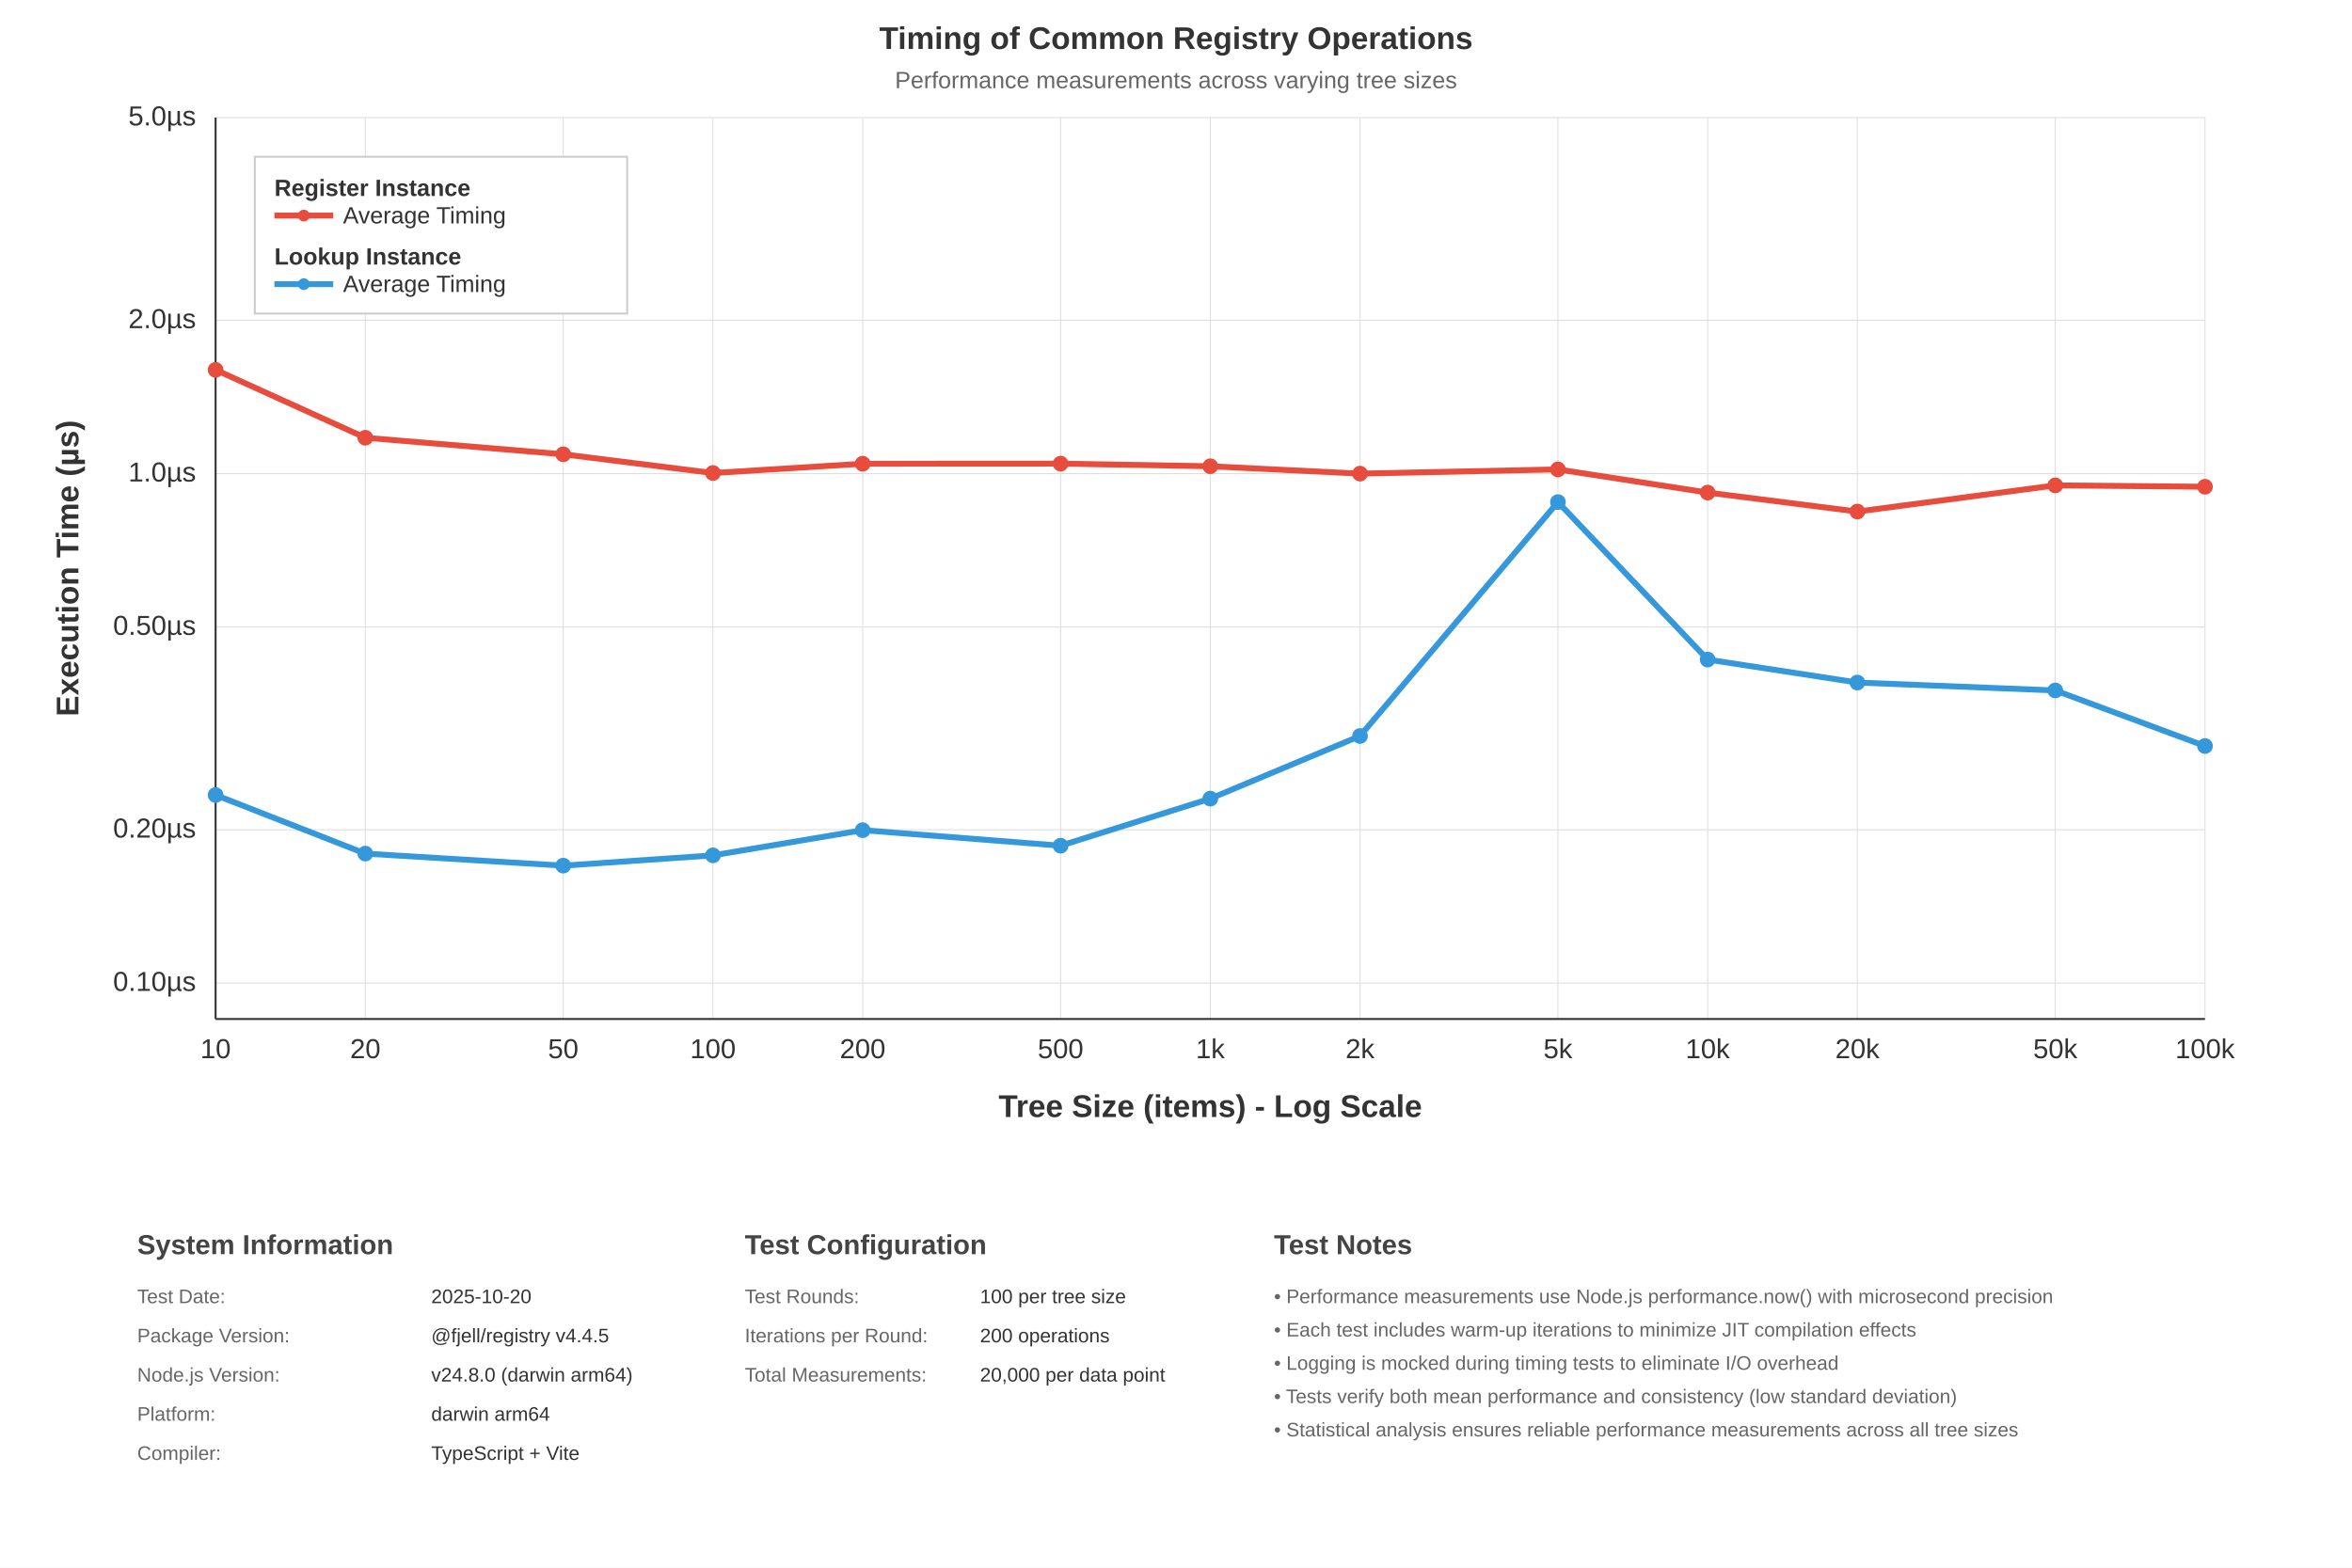
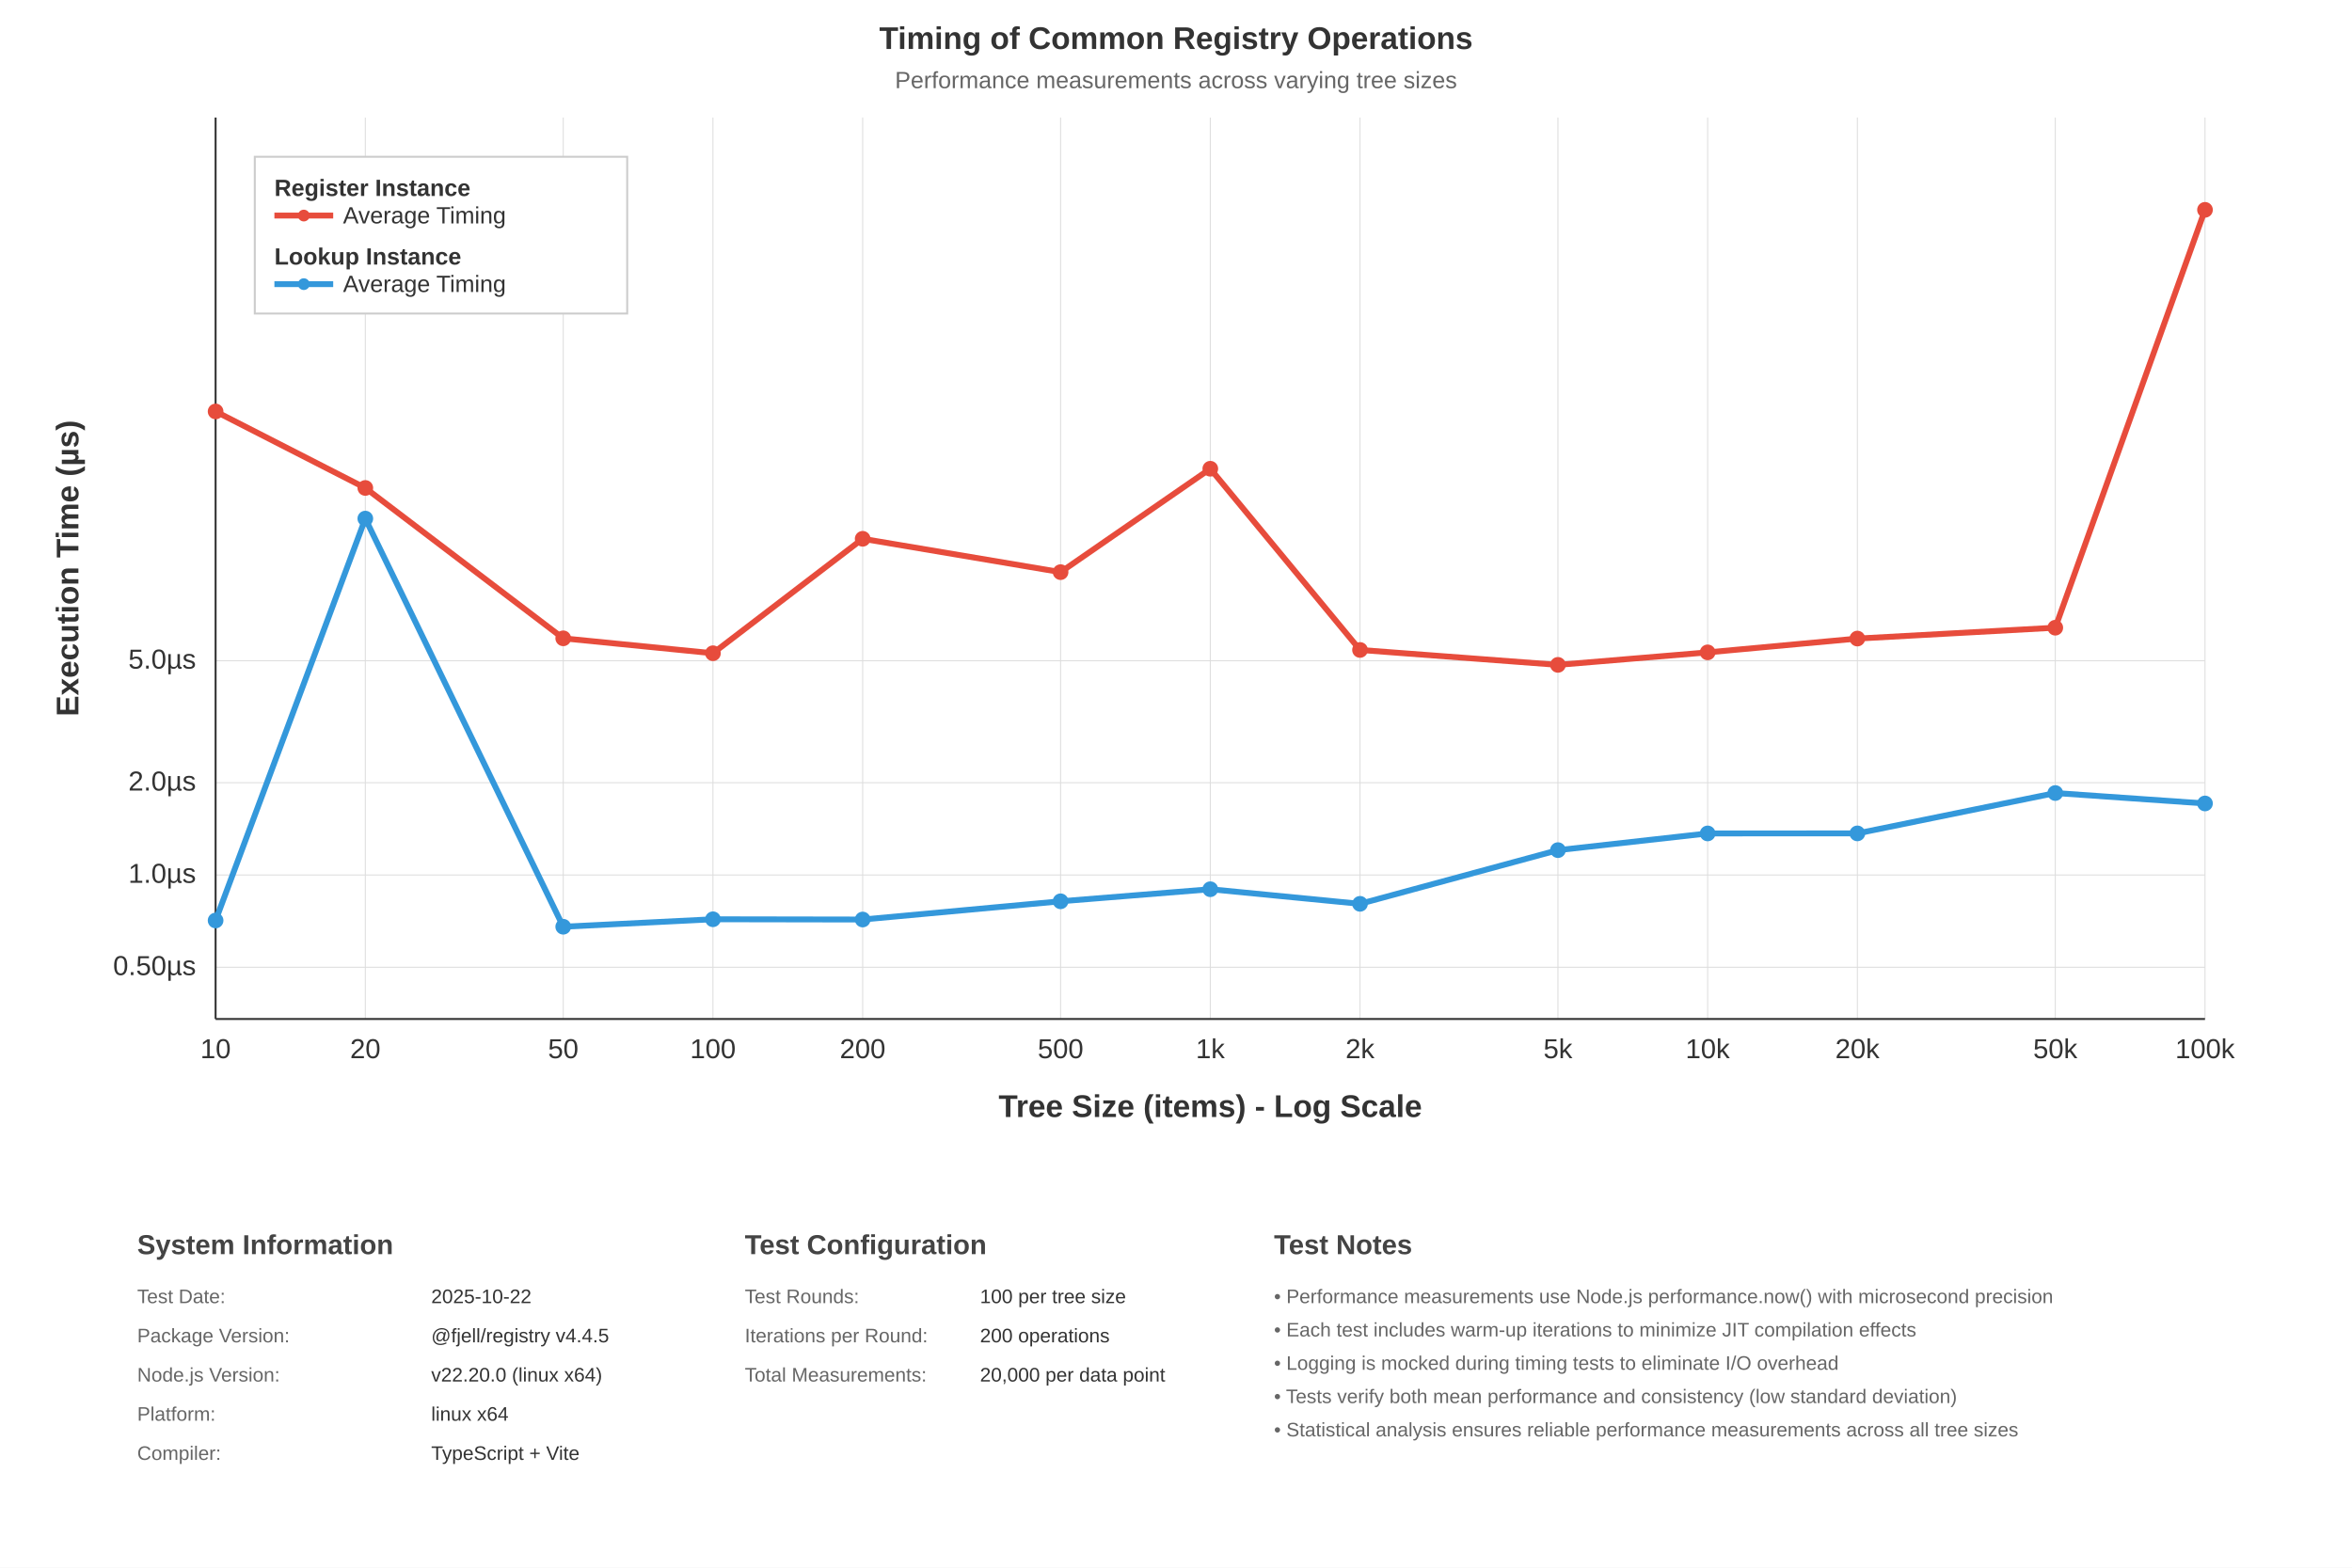
<svg xmlns="http://www.w3.org/2000/svg" width="1200" height="800">
  <style>
    .axis { stroke: #333; stroke-width: 1; }
    .grid { stroke: #ddd; stroke-width: 0.5; }
    .label { font-family: Arial, sans-serif; font-size: 14px; fill: #333; }
    .title { font-family: Arial, sans-serif; font-size: 16px; font-weight: bold; fill: #333; }
    .subtitle { font-family: Arial, sans-serif; font-size: 12px; fill: #666; }
    .register-mean { stroke: #e74c3c; stroke-width: 3; fill: none; }
    .lookup-mean { stroke: #3498db; stroke-width: 3; fill: none; }
    .register-band { fill: rgba(231, 76, 60, 0.2); stroke: #e74c3c; stroke-width: 1; }
    .lookup-band { fill: rgba(52, 152, 219, 0.2); stroke: #3498db; stroke-width: 1; }
    .register-dot { fill: #e74c3c; }
    .lookup-dot { fill: #3498db; }
    .legend { font-family: Arial, sans-serif; font-size: 12px; fill: #333; }
    .axis-title { font-family: Arial, sans-serif; font-size: 16px; font-weight: bold; fill: #333; }
    .metadata-title { font-family: Arial, sans-serif; font-size: 14px; font-weight: bold; fill: #333; }
    .metadata-section { font-family: Arial, sans-serif; font-size: 14px; font-weight: bold; fill: #444; }
    .metadata-label { font-family: Arial, sans-serif; font-size: 10px; fill: #666; }
    .metadata-value { font-family: Arial, sans-serif; font-size: 10px; fill: #333; }
  </style>
  <rect width="1200" height="800" fill="white" />
  <text x="600" y="25" text-anchor="middle" class="title">Timing of Common Registry Operations</text>
  <text x="600" y="45" text-anchor="middle" class="subtitle">Performance measurements across varying tree sizes</text>
  <g transform="translate(110,60)">
-     <line x1="0" y1="441.674" x2="1015" y2="441.674" class="grid" />
-     <text x="-10" y="445.674" text-anchor="end" class="label">0.10µs</text>
-     <line x1="0" y1="363.417" x2="1015" y2="363.417" class="grid" />
-     <text x="-10" y="367.417" text-anchor="end" class="label">0.20µs</text>
-     <line x1="0" y1="259.966" x2="1015" y2="259.966" class="grid" />
-     <text x="-10" y="263.966" text-anchor="end" class="label">0.50µs</text>
-     <line x1="0" y1="181.708" x2="1015" y2="181.708" class="grid" />
-     <text x="-10" y="185.708" text-anchor="end" class="label">1.0µs</text>
-     <line x1="0" y1="103.451" x2="1015" y2="103.451" class="grid" />
-     <text x="-10" y="107.451" text-anchor="end" class="label">2.0µs</text>
-     <line x1="0" y1="0" x2="1015" y2="0" class="grid" />
-     <text x="-10" y="4" text-anchor="end" class="label">5.0µs</text>
+     <line x1="0" y1="433.592" x2="1015" y2="433.592" class="grid" />
+     <text x="-10" y="437.592" text-anchor="end" class="label">0.50µs</text>
+     <line x1="0" y1="386.509" x2="1015" y2="386.509" class="grid" />
+     <text x="-10" y="390.509" text-anchor="end" class="label">1.0µs</text>
+     <line x1="0" y1="339.425" x2="1015" y2="339.425" class="grid" />
+     <text x="-10" y="343.425" text-anchor="end" class="label">2.0µs</text>
+     <line x1="0" y1="277.184" x2="1015" y2="277.184" class="grid" />
+     <text x="-10" y="281.184" text-anchor="end" class="label">5.0µs</text>
    <line x1="0" y1="0" x2="0" y2="460" class="grid" />
    <text x="0" y="480" text-anchor="middle" class="label">10</text>
    <line x1="76.386" y1="0" x2="76.386" y2="460" class="grid" />
    <text x="76.386" y="480" text-anchor="middle" class="label">20</text>
    <line x1="177.364" y1="0" x2="177.364" y2="460" class="grid" />
    <text x="177.364" y="480" text-anchor="middle" class="label">50</text>
    <line x1="253.75" y1="0" x2="253.75" y2="460" class="grid" />
    <text x="253.75" y="480" text-anchor="middle" class="label">100</text>
    <line x1="330.136" y1="0" x2="330.136" y2="460" class="grid" />
    <text x="330.136" y="480" text-anchor="middle" class="label">200</text>
    <line x1="431.114" y1="0" x2="431.114" y2="460" class="grid" />
    <text x="431.114" y="480" text-anchor="middle" class="label">500</text>
    <line x1="507.5" y1="0" x2="507.5" y2="460" class="grid" />
    <text x="507.5" y="480" text-anchor="middle" class="label">1k</text>
    <line x1="583.886" y1="0" x2="583.886" y2="460" class="grid" />
    <text x="583.886" y="480" text-anchor="middle" class="label">2k</text>
    <line x1="684.864" y1="0" x2="684.864" y2="460" class="grid" />
    <text x="684.864" y="480" text-anchor="middle" class="label">5k</text>
    <line x1="761.25" y1="0" x2="761.25" y2="460" class="grid" />
    <text x="761.25" y="480" text-anchor="middle" class="label">10k</text>
    <line x1="837.636" y1="0" x2="837.636" y2="460" class="grid" />
    <text x="837.636" y="480" text-anchor="middle" class="label">20k</text>
    <line x1="938.614" y1="0" x2="938.614" y2="460" class="grid" />
    <text x="938.614" y="480" text-anchor="middle" class="label">50k</text>
    <line x1="1015" y1="0" x2="1015" y2="460" class="grid" />
    <text x="1015" y="480" text-anchor="middle" class="label">100k</text>
    <line x1="0" y1="0" x2="0" y2="460" class="axis" />
    <line x1="0" y1="460" x2="1015" y2="460" class="axis" />
    <text x="507.5" y="510" text-anchor="middle" class="axis-title">Tree Size (items) - Log Scale</text>
    <text transform="rotate(-90,-70,230)" x="-70" y="230" text-anchor="middle" class="axis-title">Execution Time (µs)</text>
-     <path d="M 0 128.742 L 76.386 163.38 L 177.364 171.825 L 253.75 181.387 L 330.136 176.637 L 431.114 176.594 L 507.5 177.932 L 583.886 181.692 L 684.864 179.547 L 761.25 191.367 L 837.636 201.055 L 938.614 187.692 L 1015 188.387" class="register-mean" />
-     <path d="M 0 345.703 L 76.386 375.602 L 177.364 381.742 L 253.75 376.502 L 330.136 363.638 L 431.114 371.57 L 507.5 347.539 L 583.886 315.58 L 684.864 196.215 L 761.25 276.576 L 837.636 288.303 L 938.614 292.337 L 1015 320.709" class="lookup-mean" />
-     <circle cx="0" cy="128.742" r="4" class="register-dot" />
-     <circle cx="76.386" cy="163.38" r="4" class="register-dot" />
-     <circle cx="177.364" cy="171.825" r="4" class="register-dot" />
-     <circle cx="253.75" cy="181.387" r="4" class="register-dot" />
-     <circle cx="330.136" cy="176.637" r="4" class="register-dot" />
-     <circle cx="431.114" cy="176.594" r="4" class="register-dot" />
-     <circle cx="507.5" cy="177.932" r="4" class="register-dot" />
-     <circle cx="583.886" cy="181.692" r="4" class="register-dot" />
-     <circle cx="684.864" cy="179.547" r="4" class="register-dot" />
-     <circle cx="761.25" cy="191.367" r="4" class="register-dot" />
-     <circle cx="837.636" cy="201.055" r="4" class="register-dot" />
-     <circle cx="938.614" cy="187.692" r="4" class="register-dot" />
-     <circle cx="1015" cy="188.387" r="4" class="register-dot" />
-     <circle cx="0" cy="345.703" r="4" class="lookup-dot" />
-     <circle cx="76.386" cy="375.602" r="4" class="lookup-dot" />
-     <circle cx="177.364" cy="381.742" r="4" class="lookup-dot" />
-     <circle cx="253.75" cy="376.502" r="4" class="lookup-dot" />
-     <circle cx="330.136" cy="363.638" r="4" class="lookup-dot" />
-     <circle cx="431.114" cy="371.57" r="4" class="lookup-dot" />
-     <circle cx="507.5" cy="347.539" r="4" class="lookup-dot" />
-     <circle cx="583.886" cy="315.58" r="4" class="lookup-dot" />
-     <circle cx="684.864" cy="196.215" r="4" class="lookup-dot" />
-     <circle cx="761.25" cy="276.576" r="4" class="lookup-dot" />
-     <circle cx="837.636" cy="288.303" r="4" class="lookup-dot" />
-     <circle cx="938.614" cy="292.337" r="4" class="lookup-dot" />
-     <circle cx="1015" cy="320.709" r="4" class="lookup-dot" />
+     <path d="M 0 149.969 L 76.386 189.005 L 177.364 265.743 L 253.75 273.355 L 330.136 214.948 L 431.114 231.966 L 507.5 179.198 L 583.886 271.675 L 684.864 279.287 L 761.25 272.91 L 837.636 265.865 L 938.614 260.32 L 1015 47.083" class="register-mean" />
+     <path d="M 0 409.733 L 76.386 204.641 L 177.364 412.917 L 253.75 409.108 L 330.136 409.239 L 431.114 399.936 L 507.5 393.782 L 583.886 401.23 L 684.864 373.832 L 761.25 365.305 L 837.636 365.286 L 938.614 344.686 L 1015 350.011" class="lookup-mean" />
+     <circle cx="0" cy="149.969" r="4" class="register-dot" />
+     <circle cx="76.386" cy="189.005" r="4" class="register-dot" />
+     <circle cx="177.364" cy="265.743" r="4" class="register-dot" />
+     <circle cx="253.75" cy="273.355" r="4" class="register-dot" />
+     <circle cx="330.136" cy="214.948" r="4" class="register-dot" />
+     <circle cx="431.114" cy="231.966" r="4" class="register-dot" />
+     <circle cx="507.5" cy="179.198" r="4" class="register-dot" />
+     <circle cx="583.886" cy="271.675" r="4" class="register-dot" />
+     <circle cx="684.864" cy="279.287" r="4" class="register-dot" />
+     <circle cx="761.25" cy="272.91" r="4" class="register-dot" />
+     <circle cx="837.636" cy="265.865" r="4" class="register-dot" />
+     <circle cx="938.614" cy="260.32" r="4" class="register-dot" />
+     <circle cx="1015" cy="47.083" r="4" class="register-dot" />
+     <circle cx="0" cy="409.733" r="4" class="lookup-dot" />
+     <circle cx="76.386" cy="204.641" r="4" class="lookup-dot" />
+     <circle cx="177.364" cy="412.917" r="4" class="lookup-dot" />
+     <circle cx="253.75" cy="409.108" r="4" class="lookup-dot" />
+     <circle cx="330.136" cy="409.239" r="4" class="lookup-dot" />
+     <circle cx="431.114" cy="399.936" r="4" class="lookup-dot" />
+     <circle cx="507.5" cy="393.782" r="4" class="lookup-dot" />
+     <circle cx="583.886" cy="401.23" r="4" class="lookup-dot" />
+     <circle cx="684.864" cy="373.832" r="4" class="lookup-dot" />
+     <circle cx="761.25" cy="365.305" r="4" class="lookup-dot" />
+     <circle cx="837.636" cy="365.286" r="4" class="lookup-dot" />
+     <circle cx="938.614" cy="344.686" r="4" class="lookup-dot" />
+     <circle cx="1015" cy="350.011" r="4" class="lookup-dot" />
    <g transform="translate(20, 20)">
      <rect x="0" y="0" width="190" height="80" fill="white" stroke="#ccc" stroke-width="1" />
      <text x="10" y="20" class="legend" font-weight="bold">Register Instance</text>
      <line x1="10" y1="30" x2="40" y2="30" class="register-mean" />
      <circle cx="25" cy="30" r="3" class="register-dot" />
      <text x="45" y="34" class="legend">Average Timing</text>
      <text x="10" y="55" class="legend" font-weight="bold">Lookup Instance</text>
      <line x1="10" y1="65" x2="40" y2="65" class="lookup-mean" />
      <circle cx="25" cy="65" r="3" class="lookup-dot" />
      <text x="45" y="69" class="legend">Average Timing</text>
    </g>
  </g>
  <g transform="translate(50, 620)">
    <g transform="translate(20, 20)">
      <text x="0" y="0" class="metadata-section">System Information</text>
      <text x="0" y="25" class="metadata-label">Test Date:</text>
-       <text x="150" y="25" class="metadata-value">2025-10-20</text>
+       <text x="150" y="25" class="metadata-value">2025-10-22</text>
      <text x="0" y="45" class="metadata-label">Package Version:</text>
      <text x="150" y="45" class="metadata-value">@fjell/registry v4.4.5</text>
      <text x="0" y="65" class="metadata-label">Node.js Version:</text>
-       <text x="150" y="65" class="metadata-value">v24.8.0 (darwin arm64)</text>
+       <text x="150" y="65" class="metadata-value">v22.20.0 (linux x64)</text>
      <text x="0" y="85" class="metadata-label">Platform:</text>
-       <text x="150" y="85" class="metadata-value">darwin arm64</text>
+       <text x="150" y="85" class="metadata-value">linux x64</text>
      <text x="0" y="105" class="metadata-label">Compiler:</text>
      <text x="150" y="105" class="metadata-value">TypeScript + Vite</text>
    </g>
    <g transform="translate(330, 20)">
      <text x="0" y="0" class="metadata-section">Test Configuration</text>
      <text x="0" y="25" class="metadata-label">Test Rounds:</text>
      <text x="120" y="25" class="metadata-value">100 per tree size</text>
      <text x="0" y="45" class="metadata-label">Iterations per Round:</text>
      <text x="120" y="45" class="metadata-value">200 operations</text>
      <text x="0" y="65" class="metadata-label">Total Measurements:</text>
      <text x="120" y="65" class="metadata-value">20,000 per data point</text>
    </g>
    <g transform="translate(600, 20)">
      <text x="0" y="0" class="metadata-section">Test Notes</text>
      <text x="0" y="25" class="metadata-label">• Performance measurements use Node.js performance.now() with microsecond precision</text>
      <text x="0" y="42" class="metadata-label">• Each test includes warm-up iterations to minimize JIT compilation effects</text>
      <text x="0" y="59" class="metadata-label">• Logging is mocked during timing tests to eliminate I/O overhead</text>
      <text x="0" y="76" class="metadata-label">• Tests verify both mean performance and consistency (low standard deviation)</text>
      <text x="0" y="93" class="metadata-label">• Statistical analysis ensures reliable performance measurements across all tree sizes</text>
    </g>
  </g>
</svg>
